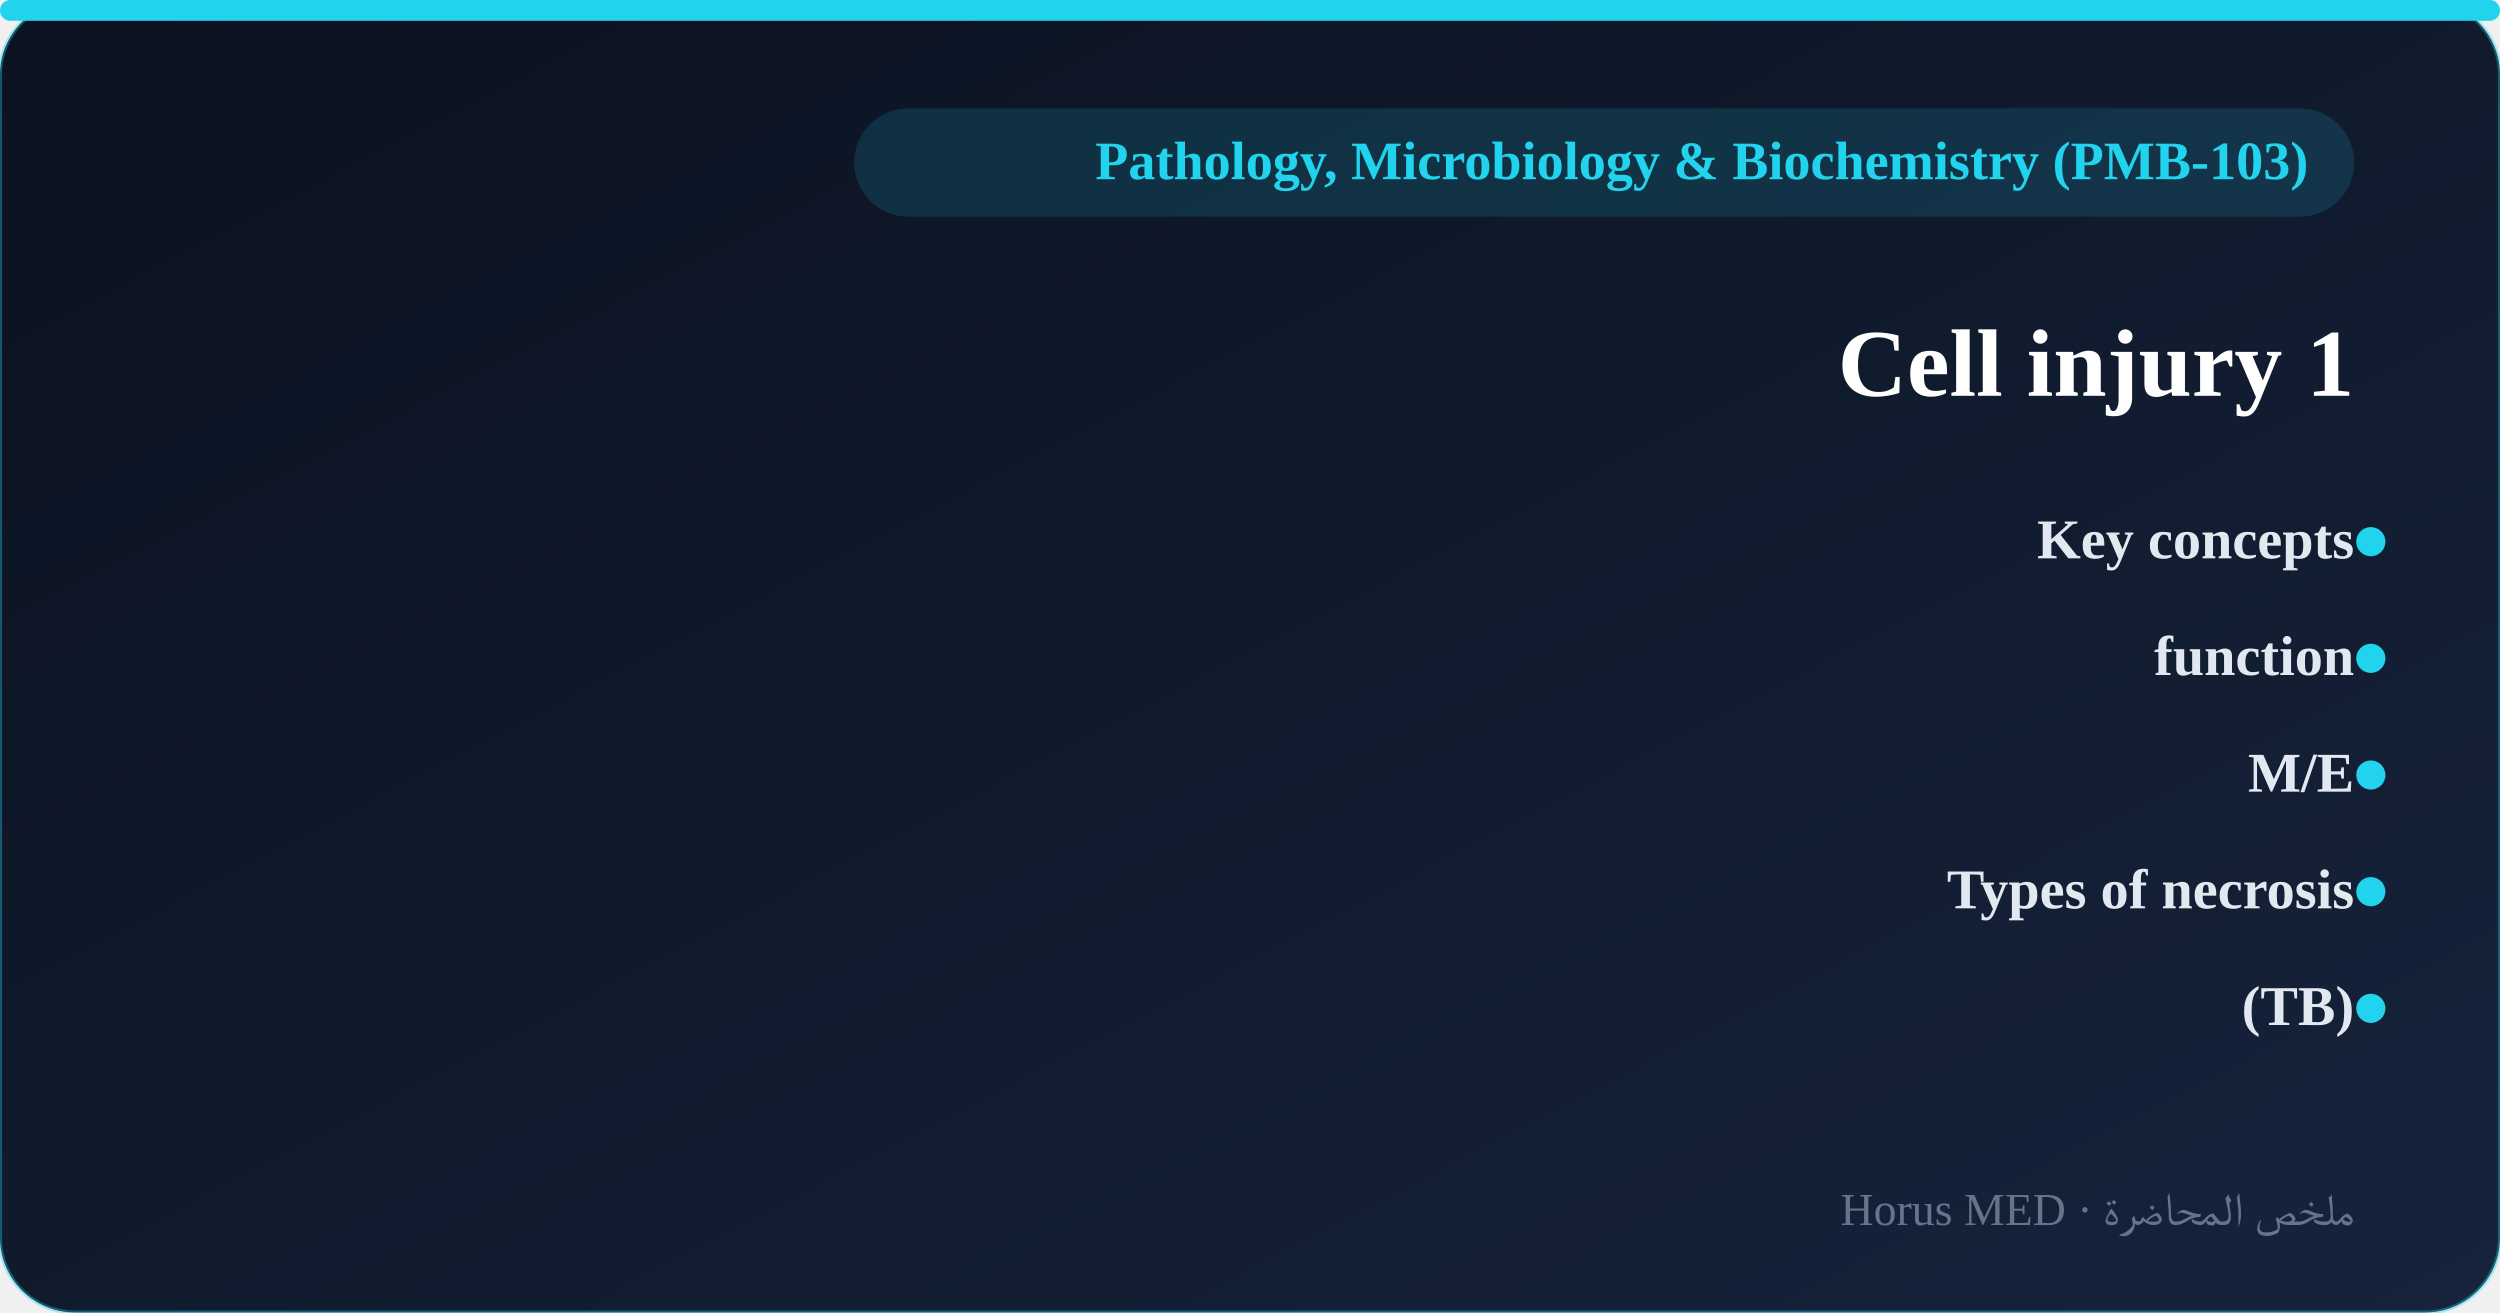
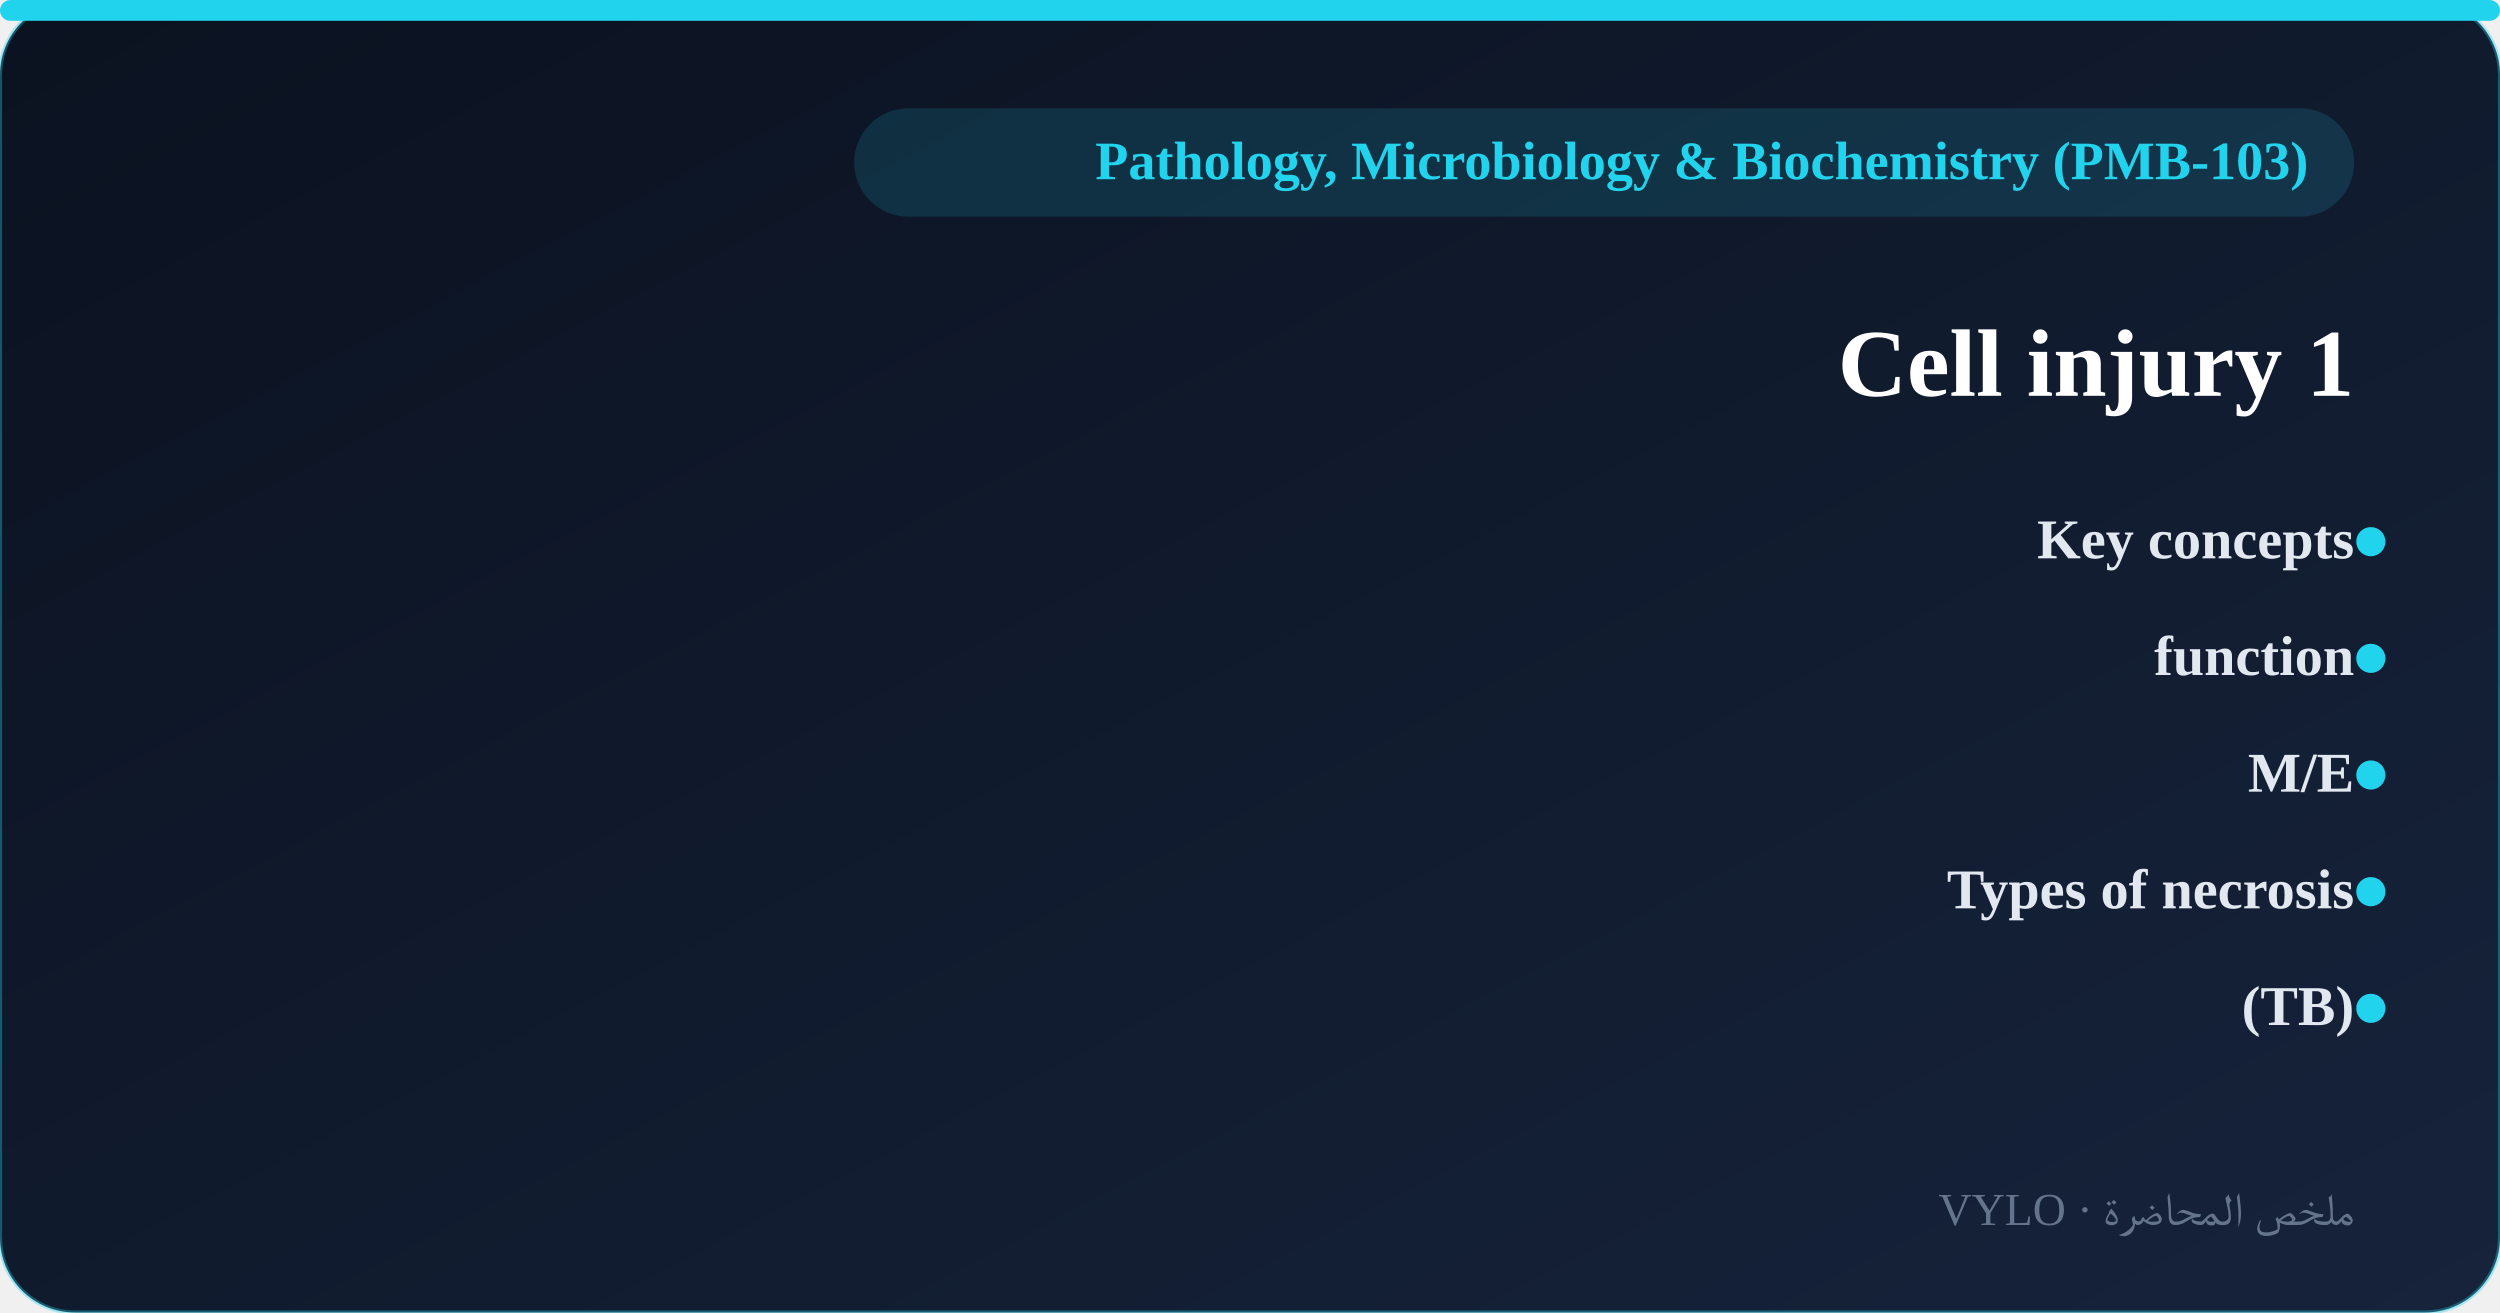
<svg xmlns="http://www.w3.org/2000/svg" width="1200" height="630" viewBox="0 0 1200 630">
  <defs>
    <linearGradient id="bg" x1="0" y1="0" x2="1" y2="1">
      <stop offset="0" stop-color="#0b1220" />
      <stop offset="1" stop-color="#16233b" />
    </linearGradient>
  </defs>
  <rect width="1200" height="630" rx="36" fill="url(#bg)" />
  <rect width="1200" height="630" rx="36" fill="none" stroke="#22d3ee" stroke-opacity="0.35" stroke-width="2" />
  <rect x="0" y="0" width="1200" height="10" rx="5" fill="#22d3ee" />
  <rect x="410" y="52" width="720" height="52" rx="26" fill="#22d3ee" fill-opacity="0.14" />
  <text x="1108" y="86" text-anchor="end" font-size="26" fill="#22d3ee" font-weight="700">Pathology, Microbiology &amp; Biochemistry (PMB-103)</text>
  <text x="1130" y="190" text-anchor="end" font-size="46" fill="#ffffff" font-weight="800">
    <tspan x="1130" dy="0">Cell injury 1</tspan>
  </text>
  <circle cx="1138" cy="260" r="7" fill="#22d3ee" />
  <text x="1130" y="268" text-anchor="end" font-size="27" fill="#e2e8f0" font-weight="600">Key concepts</text>
  <circle cx="1138" cy="316" r="7" fill="#22d3ee" />
  <text x="1130" y="324" text-anchor="end" font-size="27" fill="#e2e8f0" font-weight="600">function</text>
  <circle cx="1138" cy="372" r="7" fill="#22d3ee" />
  <text x="1130" y="380" text-anchor="end" font-size="27" fill="#e2e8f0" font-weight="600">M/E</text>
  <circle cx="1138" cy="428" r="7" fill="#22d3ee" />
  <text x="1130" y="436" text-anchor="end" font-size="27" fill="#e2e8f0" font-weight="600">Types of necrosis</text>
  <circle cx="1138" cy="484" r="7" fill="#22d3ee" />
  <text x="1130" y="492" text-anchor="end" font-size="27" fill="#e2e8f0" font-weight="600">(TB)</text>
-   <text x="1130" y="588" text-anchor="end" font-size="22" fill="#64748b">Horus MED · ملخص المحاضرة</text>
+   <text x="1130" y="588" text-anchor="end" font-size="22" fill="#64748b">VYLO · ملخص المحاضرة</text>
</svg>
